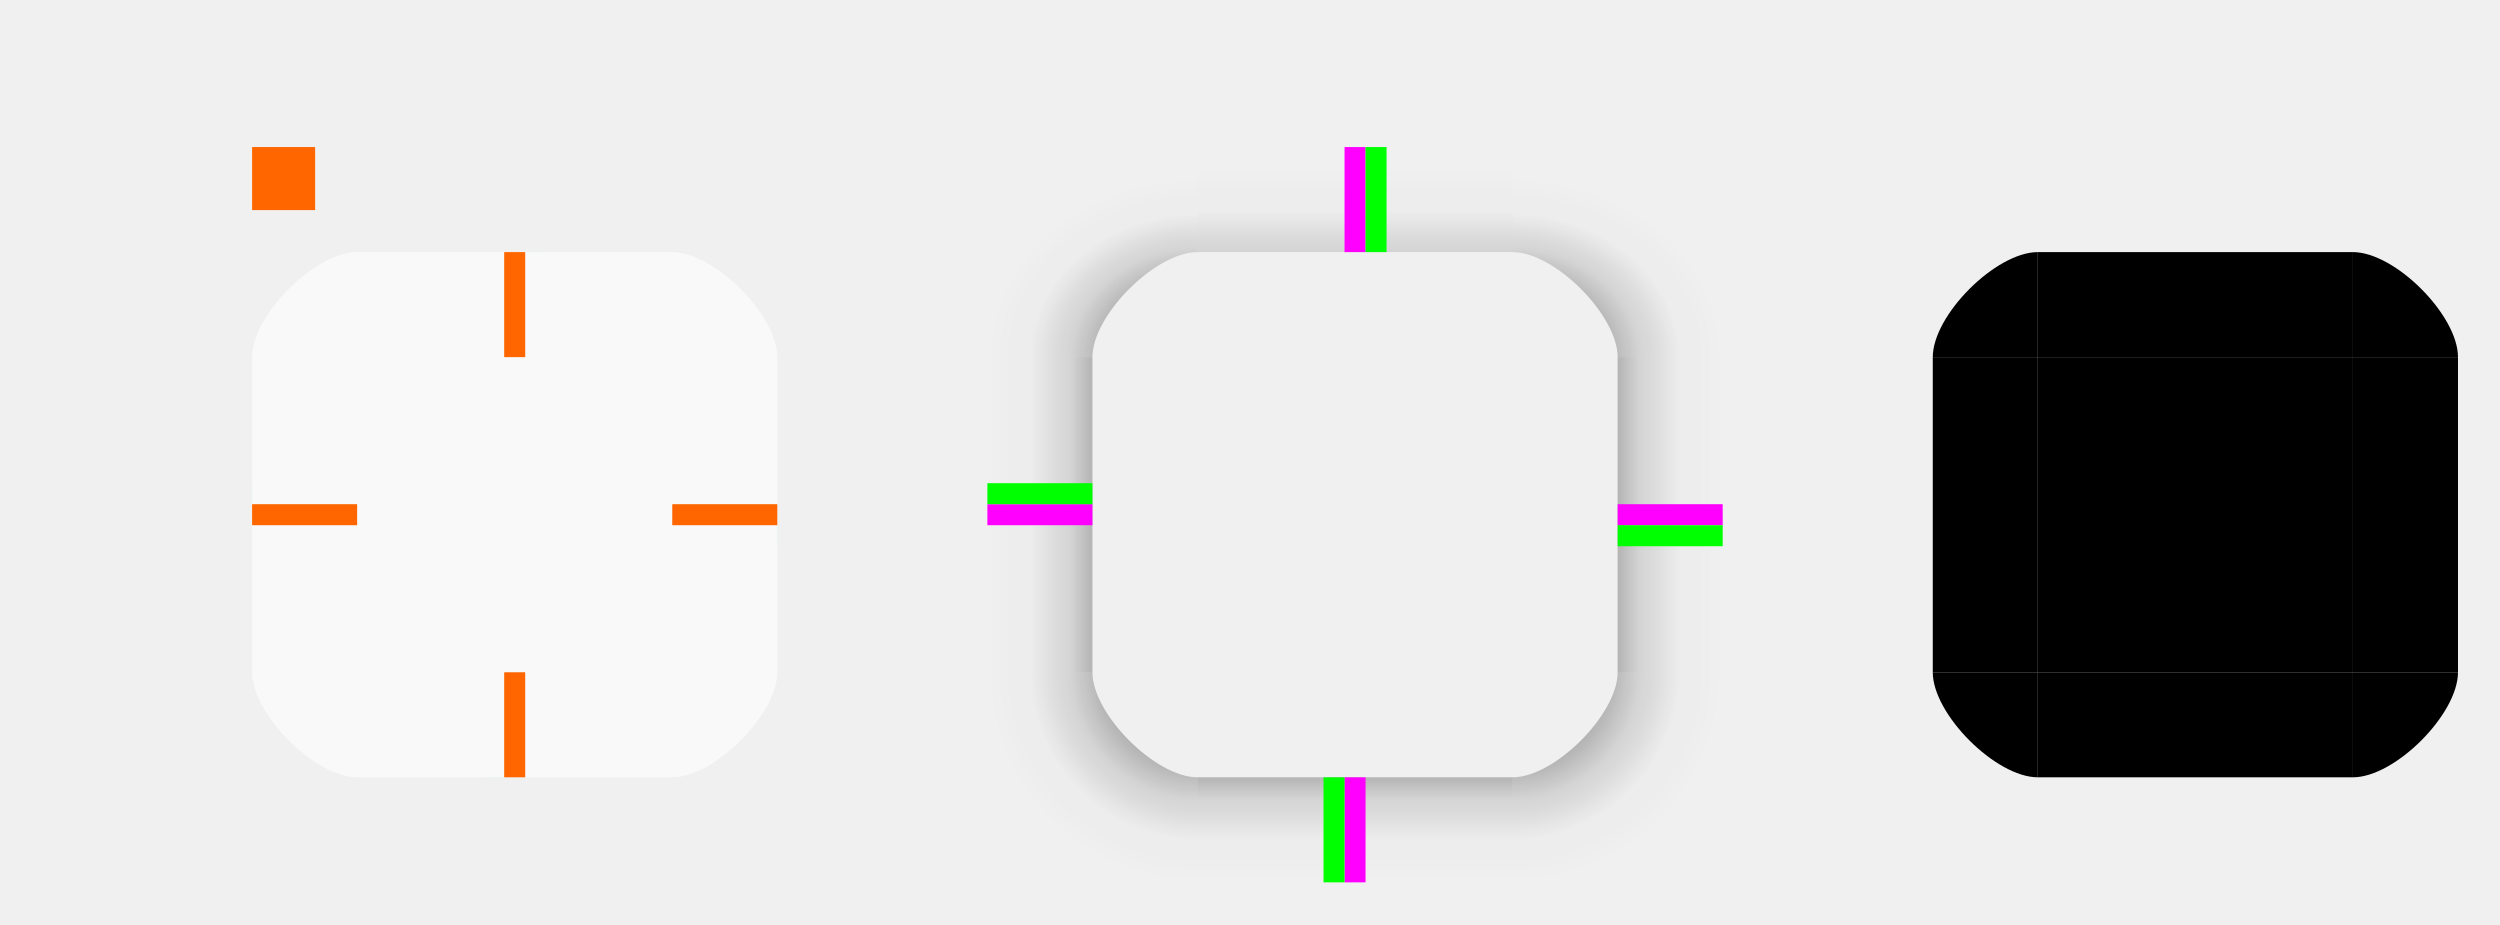
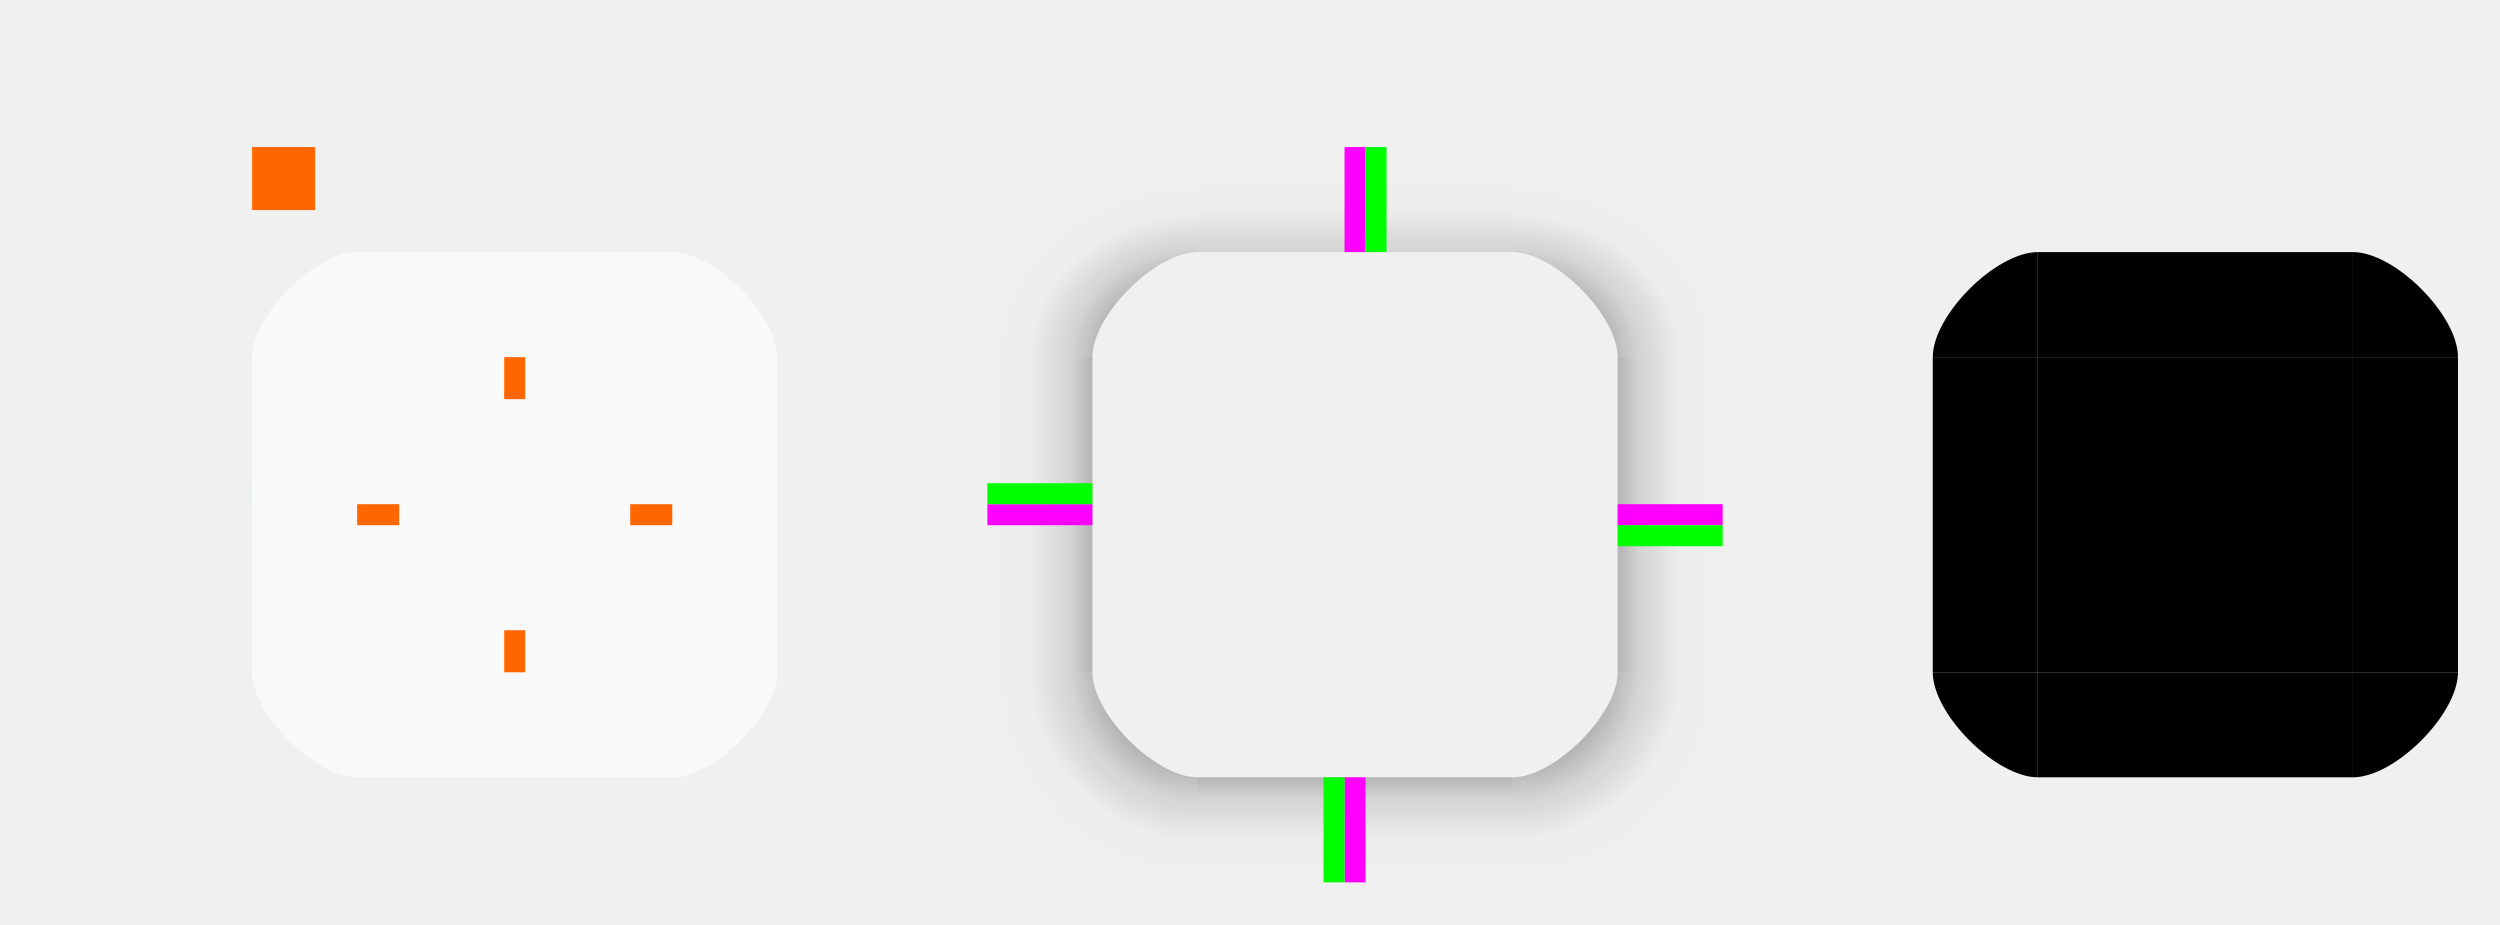
<svg xmlns="http://www.w3.org/2000/svg" xmlns:xlink="http://www.w3.org/1999/xlink" width="119" height="44" viewBox="0 0 119 44" version="1.1" id="svg5">
  <defs id="defs2">
    <linearGradient id="linearGradient20574">
      <stop style="stop-color:#000000;stop-opacity:0.45" offset="0" id="stop20560" />
      <stop style="stop-color:#000000;stop-opacity:0.31" offset="0.4" id="stop20562" />
      <stop style="stop-color:#000000;stop-opacity:0.12" offset="0.6" id="stop20564" />
      <stop style="stop-color:#000000;stop-opacity:0.07" offset="0.7" id="stop20566" />
      <stop style="stop-color:#000000;stop-opacity:0.01" offset="0.8" id="stop20568" />
      <stop style="stop-color:#000000;stop-opacity:0.01" offset="0.9" id="stop20570" />
      <stop style="stop-color:#000000;stop-opacity:0;" offset="1" id="stop20572" />
    </linearGradient>
    <linearGradient id="linearGradient20558">
      <stop style="stop-color:#000000;stop-opacity:0.45" offset="0" id="stop20544" />
      <stop style="stop-color:#000000;stop-opacity:0.31" offset="0.4" id="stop20546" />
      <stop style="stop-color:#000000;stop-opacity:0.12" offset="0.6" id="stop20548" />
      <stop style="stop-color:#000000;stop-opacity:0.07" offset="0.7" id="stop20550" />
      <stop style="stop-color:#000000;stop-opacity:0.01" offset="0.8" id="stop20552" />
      <stop style="stop-color:#000000;stop-opacity:0.01" offset="0.9" id="stop20554" />
      <stop style="stop-color:#000000;stop-opacity:0;" offset="1" id="stop20556" />
    </linearGradient>
    <linearGradient id="linearGradient20542">
      <stop style="stop-color:#000000;stop-opacity:0.45" offset="0" id="stop20528" />
      <stop style="stop-color:#000000;stop-opacity:0.31" offset="0.4" id="stop20530" />
      <stop style="stop-color:#000000;stop-opacity:0.12" offset="0.6" id="stop20532" />
      <stop style="stop-color:#000000;stop-opacity:0.07" offset="0.7" id="stop20534" />
      <stop style="stop-color:#000000;stop-opacity:0.01" offset="0.8" id="stop20536" />
      <stop style="stop-color:#000000;stop-opacity:0.01" offset="0.9" id="stop20538" />
      <stop style="stop-color:#000000;stop-opacity:0;" offset="1" id="stop20540" />
    </linearGradient>
    <linearGradient id="linearGradient20488">
      <stop style="stop-color:#000000;stop-opacity:0.25" offset="0" id="stop20476" />
      <stop style="stop-color:#000000;stop-opacity:0.12" offset="0.2" id="stop20478" />
      <stop style="stop-color:#000000;stop-opacity:0.07" offset="0.4" id="stop20480" />
      <stop style="stop-color:#000000;stop-opacity:0.01" offset="0.599" id="stop20482" />
      <stop style="stop-color:#000000;stop-opacity:0.01" offset="0.798" id="stop20484" />
      <stop style="stop-color:#000000;stop-opacity:0;" offset="1" id="stop20486" />
    </linearGradient>
    <linearGradient id="linearGradient20474">
      <stop style="stop-color:#000000;stop-opacity:0.25" offset="0" id="stop20462" />
      <stop style="stop-color:#000000;stop-opacity:0.12" offset="0.2" id="stop20464" />
      <stop style="stop-color:#000000;stop-opacity:0.07" offset="0.4" id="stop20466" />
      <stop style="stop-color:#000000;stop-opacity:0.01" offset="0.599" id="stop20468" />
      <stop style="stop-color:#000000;stop-opacity:0.01" offset="0.798" id="stop20470" />
      <stop style="stop-color:#000000;stop-opacity:0;" offset="1" id="stop20472" />
    </linearGradient>
    <linearGradient id="linearGradient19446">
      <stop style="stop-color:#000000;stop-opacity:0.45" offset="0" id="stop19432" />
      <stop style="stop-color:#000000;stop-opacity:0.31" offset="0.4" id="stop19434" />
      <stop style="stop-color:#000000;stop-opacity:0.12" offset="0.6" id="stop19436" />
      <stop style="stop-color:#000000;stop-opacity:0.07" offset="0.7" id="stop19438" />
      <stop style="stop-color:#000000;stop-opacity:0.01" offset="0.8" id="stop19440" />
      <stop style="stop-color:#000000;stop-opacity:0.01" offset="0.9" id="stop19442" />
      <stop style="stop-color:#000000;stop-opacity:0;" offset="1" id="stop19444" />
    </linearGradient>
    <linearGradient id="linearGradient18914">
      <stop style="stop-color:#000000;stop-opacity:0.25" offset="0" id="stop18902" />
      <stop style="stop-color:#000000;stop-opacity:0.12" offset="0.2" id="stop18904" />
      <stop style="stop-color:#000000;stop-opacity:0.07" offset="0.4" id="stop18906" />
      <stop style="stop-color:#000000;stop-opacity:0.01" offset="0.599" id="stop18908" />
      <stop style="stop-color:#000000;stop-opacity:0.01" offset="0.798" id="stop18910" />
      <stop style="stop-color:#000000;stop-opacity:0;" offset="1" id="stop18912" />
    </linearGradient>
    <linearGradient id="linearGradient15516">
      <stop style="stop-color:#000000;stop-opacity:0.12" offset="0" id="stop15504" />
      <stop style="stop-color:#000000;stop-opacity:0.07" offset="0.2" id="stop15506" />
      <stop style="stop-color:#000000;stop-opacity:0.01" offset="0.4" id="stop15508" />
      <stop style="stop-color:#000000;stop-opacity:0.01" offset="0.599" id="stop15510" />
      <stop style="stop-color:#000000;stop-opacity:0" offset="0.798" id="stop15512" />
      <stop style="stop-color:#000000;stop-opacity:0;" offset="1" id="stop15514" />
    </linearGradient>
    <radialGradient xlink:href="#linearGradient20542" id="radialGradient12583-2-82-3-9" cx="310" cy="361.25" fx="310" fy="361.25" r="5" gradientUnits="userSpaceOnUse" gradientTransform="matrix(0,2,-2,0,1057.5,-245)" />
    <linearGradient xlink:href="#linearGradient15516" id="linearGradient18867" gradientUnits="userSpaceOnUse" x1="328" y1="355" x2="328" y2="350" />
    <linearGradient xlink:href="#linearGradient18914" id="linearGradient18871" gradientUnits="userSpaceOnUse" gradientTransform="translate(-695,-40)" x1="328" y1="355" x2="328" y2="350" />
    <linearGradient xlink:href="#linearGradient20474" id="linearGradient19227" gradientUnits="userSpaceOnUse" gradientTransform="translate(-695,-695)" x1="328" y1="355" x2="328" y2="350" />
    <linearGradient xlink:href="#linearGradient20488" id="linearGradient19258" gradientUnits="userSpaceOnUse" gradientTransform="translate(-655,-735)" x1="328" y1="355" x2="328" y2="350" />
    <radialGradient xlink:href="#linearGradient20558" id="radialGradient12583-2-82-3-9-5" cx="310" cy="361.25" fx="310" fy="361.25" r="5" gradientUnits="userSpaceOnUse" gradientTransform="matrix(0,2,2,0,-402.5,-245)" />
    <radialGradient xlink:href="#linearGradient20574" id="radialGradient12583-2-82-3-9-5-1" cx="310" cy="361.25" fx="310" fy="361.25" r="5" gradientUnits="userSpaceOnUse" gradientTransform="matrix(0,-1.707342,-2,0,1057.5,889.2759)" />
    <radialGradient xlink:href="#linearGradient19446" id="radialGradient12583-2-82-3-9-5-1-2" cx="310" cy="361.25" fx="310" fy="361.25" r="5" gradientUnits="userSpaceOnUse" gradientTransform="matrix(0,-1.707342,2,0,-402.5,889.2759)" />
  </defs>
  <g id="layer1" transform="translate(-263,-343)">
    <rect style="opacity:1;fill-opacity:0.6;fill-rule:nonzero;fill:#ffffff" id="center" width="15" height="15" x="280" y="360" />
    <rect style="opacity:1;fill-opacity:0.6;fill-rule:evenodd;fill:#ffffff" id="right" width="5" height="15" x="295" y="360" />
    <rect style="opacity:1;fill-opacity:0.6;fill-rule:nonzero;fill:#ffffff" id="top" width="15" height="5" x="280" y="355" />
    <rect style="opacity:1;fill-opacity:0.6;fill-rule:evenodd;fill:#ffffff" id="left" width="5" height="15" x="275" y="360" />
    <rect style="opacity:1;fill-opacity:0.6;fill-rule:evenodd;fill:#ffffff" id="bottom" width="15" height="5" x="280" y="375" />
    <path d="m 295,355 v 5 h 5 c 0,-2 -3,-5 -5,-5 z" id="topright" style="opacity:1;fill-opacity:0.6;fill-rule:nonzero;fill:#ffffff" />
    <path d="m 275,360 h 5 v -5 c -2,0 -5,3 -5,5 z" id="topleft" style="opacity:1;fill-opacity:0.6;fill-rule:nonzero;fill:#ffffff" />
    <path d="m 280,380 v -5 h -5 c 0,2 3,5 5,5 z" id="bottomleft" style="opacity:1;fill-opacity:0.6;fill-rule:nonzero;fill:#ffffff" />
    <path d="m 300,375 h -5 v 5 c 2,0 5,-3 5,-5 z" id="bottomright" style="opacity:1;fill-opacity:0.6;fill-rule:nonzero;fill:#ffffff" />
    <rect style="fill:#000000;fill-opacity:1;fill-rule:nonzero" id="mask-center" width="15" height="15" x="360" y="360" />
    <rect style="fill:#000000;fill-opacity:1;fill-rule:evenodd" id="mask-right" width="5" height="15" x="375" y="360" />
    <rect style="fill:#000000;fill-opacity:1;fill-rule:nonzero" id="mask-top" width="15" height="5" x="360" y="355" />
    <rect style="fill:#000000;fill-opacity:1;fill-rule:evenodd" id="mask-left" width="5" height="15" x="355" y="360" />
    <rect style="fill:#000000;fill-opacity:1;fill-rule:evenodd" id="mask-bottom" width="15" height="5" x="360" y="375" />
    <path d="m 375,355 v 5 h 5 c 0,-2 -3,-5 -5,-5 z" id="mask-topright" style="fill:#000000;fill-opacity:1" />
    <path d="m 355,360 h 5 v -5 c -2,0 -5,3 -5,5 z" id="mask-topleft" style="fill:#000000;fill-opacity:1" />
    <path d="m 360,380 v -5 h -5 c 0,2 3,5 5,5 z" id="mask-bottomleft" style="fill:#000000;fill-opacity:1" />
    <path d="m 380,375 h -5 v 5 c 2,0 5,-3 5,-5 z" id="mask-bottomright" style="fill:#000000;fill-opacity:1" />
-     <rect style="opacity:1;fill:#ff6600;fill-opacity:1;fill-rule:nonzero" id="hint-left-margin" width="5" height="1" x="275" y="367" />
-     <rect style="opacity:1;fill:#ff6600;fill-opacity:1;fill-rule:nonzero;stroke-width:1" id="hint-top-margin" width="1" height="5" x="287" y="355" />
-     <rect style="opacity:1;fill:#ff6600;fill-opacity:1;fill-rule:nonzero" id="hint-right-margin" width="5" height="1" x="295" y="367" />
-     <rect style="opacity:1;fill:#ff6600;fill-opacity:1;fill-rule:nonzero" id="hint-bottom-margin" width="1" height="5" x="287" y="375" />
+     <rect style="opacity:1;fill:#ff6600;fill-opacity:1;fill-rule:nonzero;stroke-width:0.632" id="hint-left-margin" width="2" height="1" x="280" y="367" />
+     <rect style="opacity:1;fill:#ff6600;fill-opacity:1;fill-rule:nonzero;stroke-width:0.632" id="hint-top-margin" width="1" height="2" x="287" y="360" />
+     <rect style="opacity:1;fill:#ff6600;fill-opacity:1;fill-rule:nonzero;stroke-width:0.632" id="hint-right-margin" width="2" height="1" x="-295" y="367" transform="scale(-1,1)" />
+     <rect style="opacity:1;fill:#ff6600;fill-opacity:1;fill-rule:nonzero;stroke-width:0.632" id="hint-bottom-margin" width="1" height="2" x="287" y="-375" transform="scale(1,-1)" />
    <rect style="opacity:1;fill:#00ffff;fill-opacity:1;fill-rule:nonzero;stroke-width:0.012" id="hint-left-inset" width="0.001" height="1" x="275" y="366" />
    <rect style="opacity:1;fill:#00ffff;fill-opacity:1;fill-rule:nonzero;stroke-width:0.012" id="hint-top-inset" width="1" height="0.001" x="288" y="355" />
    <rect style="opacity:1;fill:#00ffff;fill-opacity:1;fill-rule:nonzero;stroke-width:0.012" id="hint-right-inset" width="0.001" height="1" x="300" y="368" />
    <rect style="opacity:1;fill:#00ffff;fill-opacity:1;fill-rule:nonzero;stroke-width:0.012" id="hint-bottom-inset" width="1" height="0.001" x="286" y="380" />
-     <rect style="opacity:1;fill:#ff6600;fill-opacity:1;fill-rule:nonzero;stroke-width:0.6" id="hint-stretch-borders" width="3" height="3" x="275" y="350" />
+     <rect style="opacity:1;fill:#ff6600;fill-opacity:1;fill-rule:nonzero;stroke-width:0.6" id="hint-tile-center" width="3" height="3" x="275" y="350" />
    <g id="g4866">
      <g id="g4869" />
    </g>
    <rect style="fill:url(#linearGradient18867);fill-opacity:1;fill-rule:nonzero" id="shadow-top" width="15" height="5" x="320" y="350" />
    <rect style="fill:url(#linearGradient18871);fill-opacity:1;fill-rule:nonzero" id="shadow-left" width="15" height="5" x="-375" y="310" transform="rotate(-90)" />
    <rect style="fill:url(#linearGradient19227);fill-opacity:1;fill-rule:nonzero" id="shadow-right" width="15" height="5" x="-375" y="-345" transform="matrix(0,-1,-1,0,0,0)" />
    <rect style="fill:url(#linearGradient19258);fill-opacity:1;fill-rule:nonzero" id="shadow-bottom" width="15" height="5" x="-335" y="-385" transform="scale(-1)" />
    <path style="fill:url(#radialGradient12583-2-82-3-9);fill-opacity:1;stroke:none;stroke-width:1px;stroke-linecap:butt;stroke-linejoin:miter;stroke-opacity:1" d="m 340,375 c 0,2 -3,5 -5,5 v 5 h 10 v -10 c -1.575,0 -2.417,0 -5,0 z" id="shadow-bottomright" />
    <path style="fill:url(#radialGradient12583-2-82-3-9-5);fill-opacity:1;stroke:none;stroke-width:1px;stroke-linecap:butt;stroke-linejoin:miter;stroke-opacity:1" d="m 315,375 c 0,2 3,5 5,5 v 5 h -10 v -10 c 1.575,0 2.417,0 5,0 z" id="shadow-bottomleft" />
    <path style="fill:url(#radialGradient12583-2-82-3-9-5-1);fill-opacity:1;stroke:none;stroke-width:1px;stroke-linecap:butt;stroke-linejoin:miter;stroke-opacity:1" d="m 340,360 c 0,-2 -3,-5 -5,-5 v -5 h 10 v 10 c -1.575,0 -2.417,0 -5,0 z" id="shadow-topright" />
    <path style="fill:url(#radialGradient12583-2-82-3-9-5-1-2);fill-opacity:1;stroke:none;stroke-width:1px;stroke-linecap:butt;stroke-linejoin:miter;stroke-opacity:1" d="m 315,360 c 0,-2 3,-5 5,-5 v -5 h -10 v 10 c 1.575,0 2.417,0 5,0 z" id="shadow-topleft" />
    <rect style="opacity:1;fill:#ff00ff;fill-opacity:1;fill-rule:nonzero;stroke:none;stroke-opacity:0.31" id="shadow-hint-top-margin" width="1" height="5" x="327" y="350" />
    <rect style="opacity:1;fill:#ff00ff;fill-opacity:1;fill-rule:nonzero;stroke:none;stroke-opacity:0.31" id="shadow-hint-right-margin" width="5" height="1" x="340" y="367" />
    <rect style="opacity:1;fill:#ff00ff;fill-opacity:1;fill-rule:nonzero;stroke:none;stroke-opacity:0.31" id="shadow-hint-bottom-margin" width="1" height="5" x="327" y="380" />
    <rect style="opacity:1;fill:#ff00ff;fill-opacity:1;fill-rule:nonzero;stroke:none;stroke-opacity:0.31" id="shadow-hint-left-margin" width="5" height="1" x="310" y="367" />
    <rect style="opacity:1;fill:#00ff00;fill-opacity:1;fill-rule:nonzero;stroke:none;stroke-opacity:0.31" id="shadow-hint-top-inset" width="1" height="5" x="328" y="350" />
    <rect style="opacity:1;fill:#00ff00;fill-opacity:1;fill-rule:nonzero;stroke:none;stroke-opacity:0.31" id="shadow-hint-right-inset" width="5" height="1" x="340" y="368" />
    <rect style="opacity:1;fill:#00ff00;fill-opacity:1;fill-rule:nonzero;stroke:none;stroke-opacity:0.31" id="shadow-hint-bottom-inset" width="1" height="5" x="326" y="380" />
    <rect style="opacity:1;fill:#00ff00;fill-opacity:1;fill-rule:nonzero;stroke:none;stroke-opacity:0.31" id="shadow-hint-left-inset" width="5" height="1" x="310" y="366" />
  </g>
</svg>
